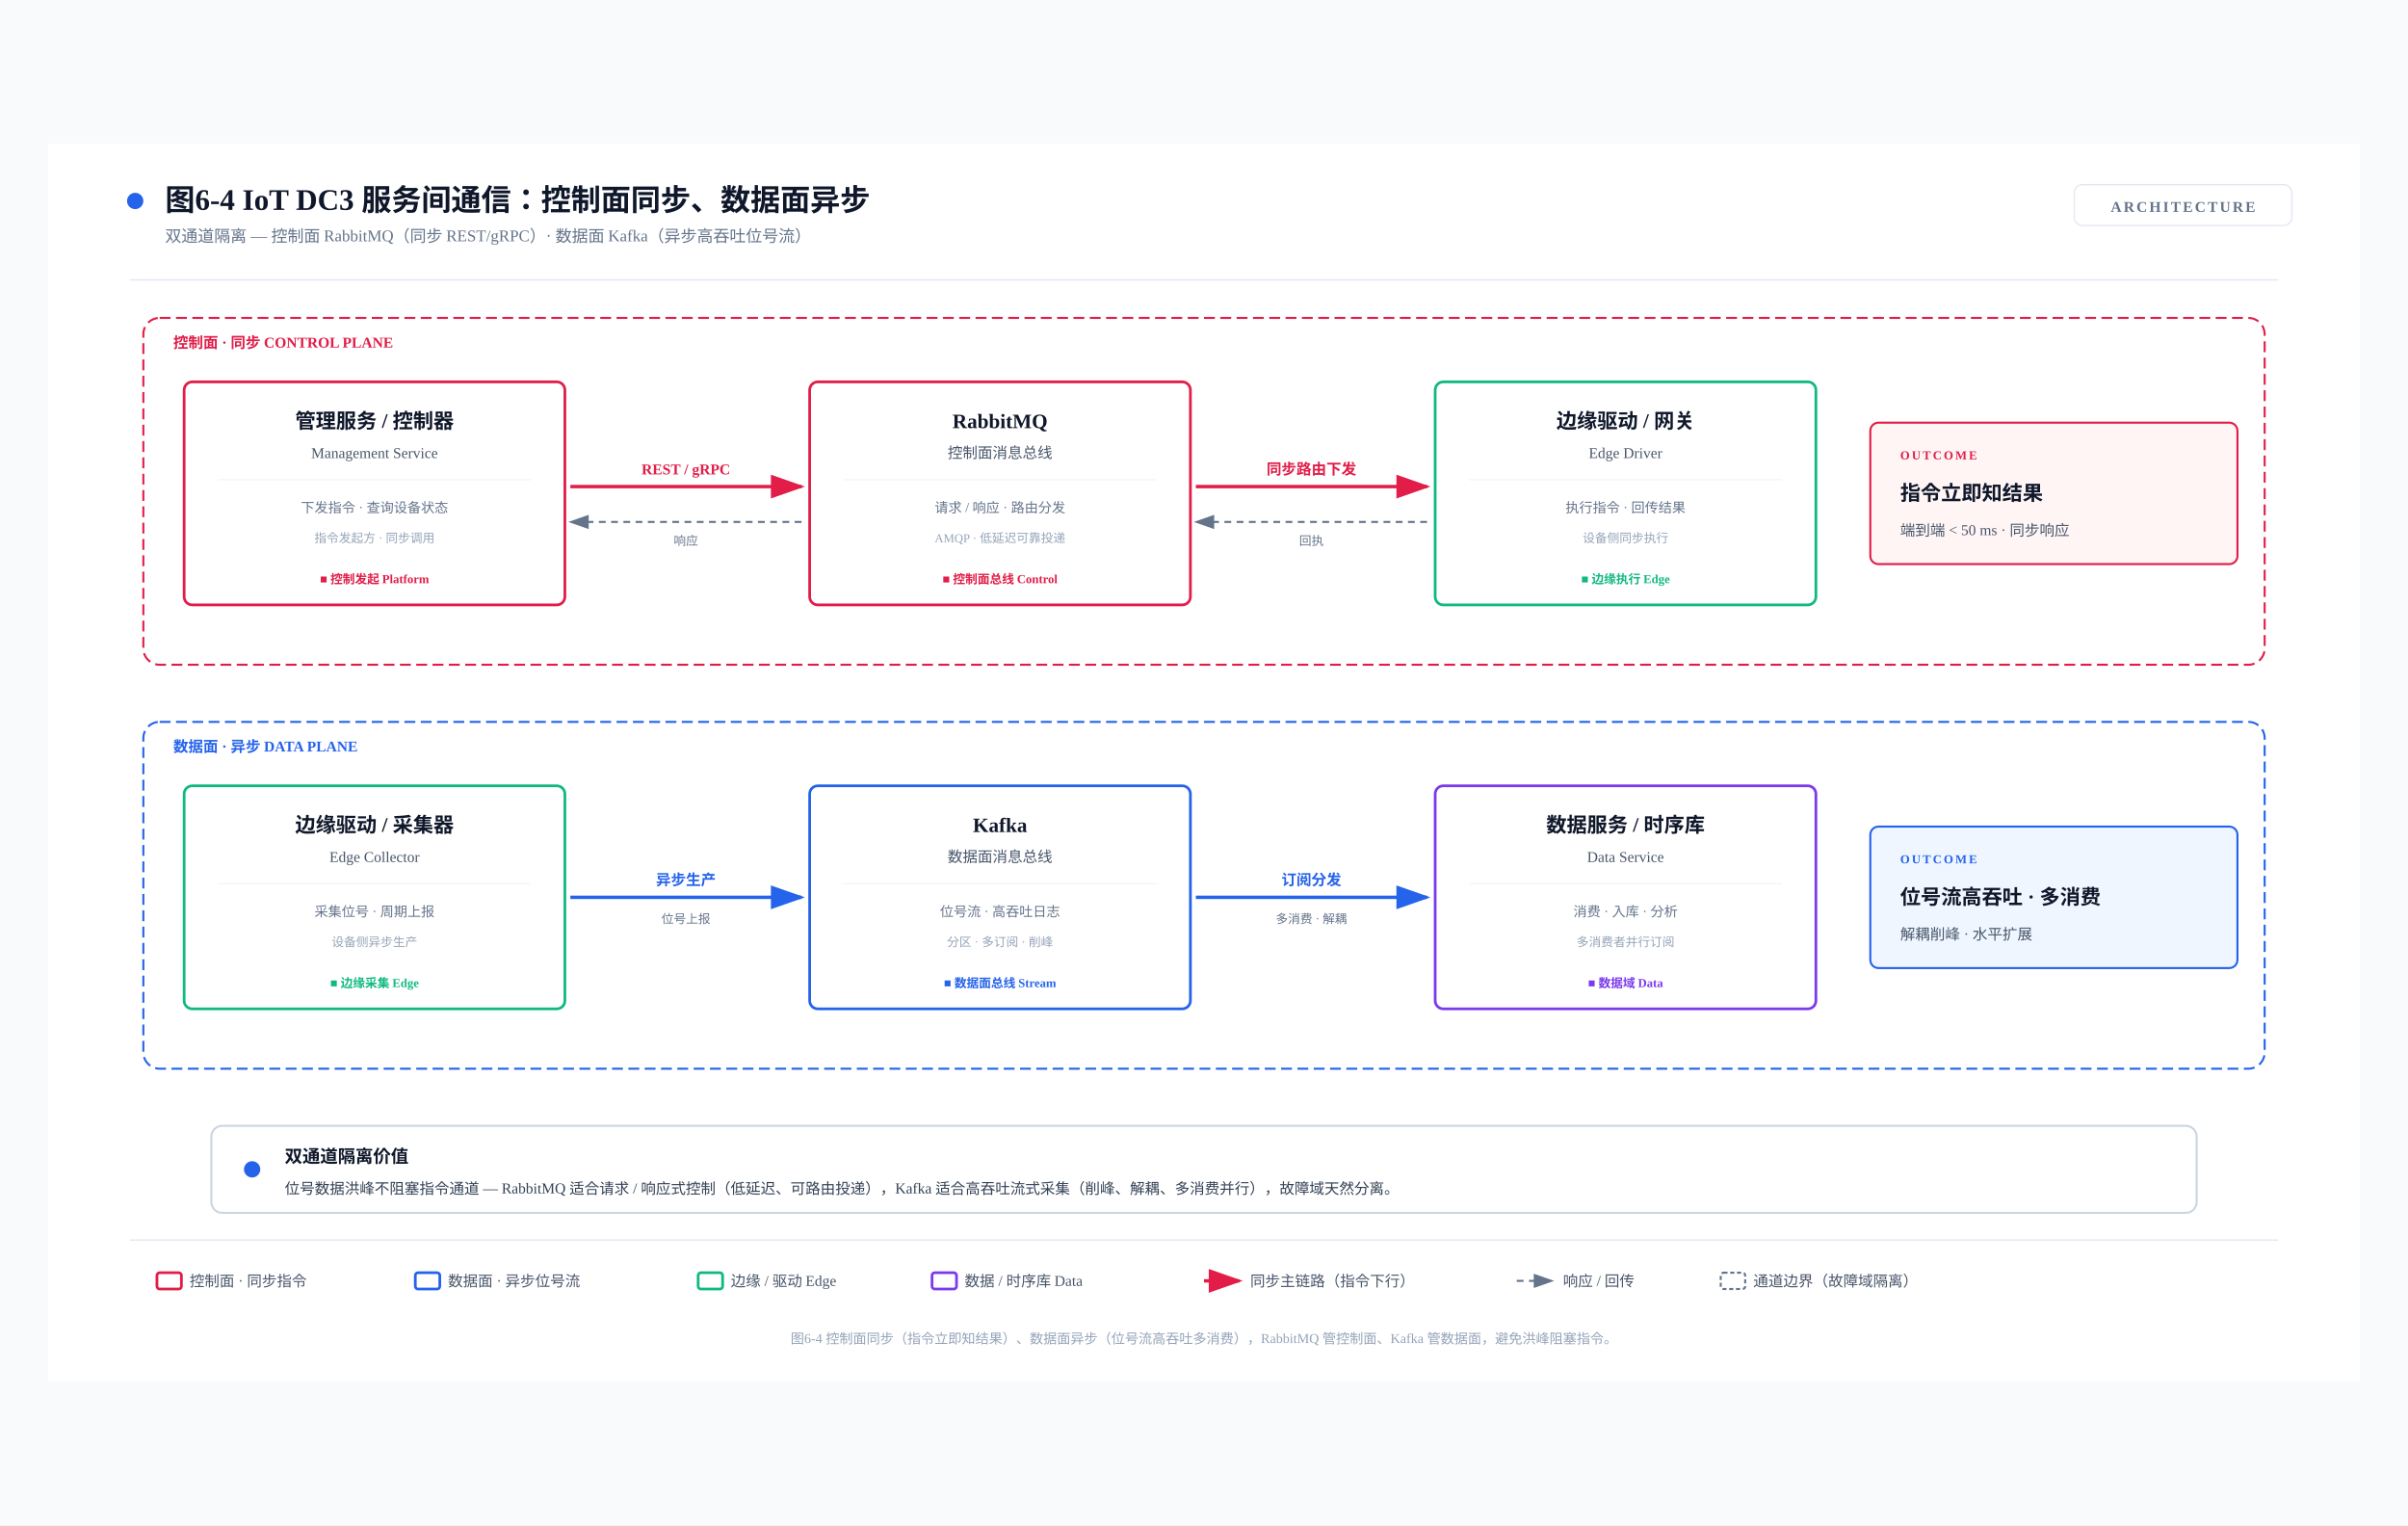
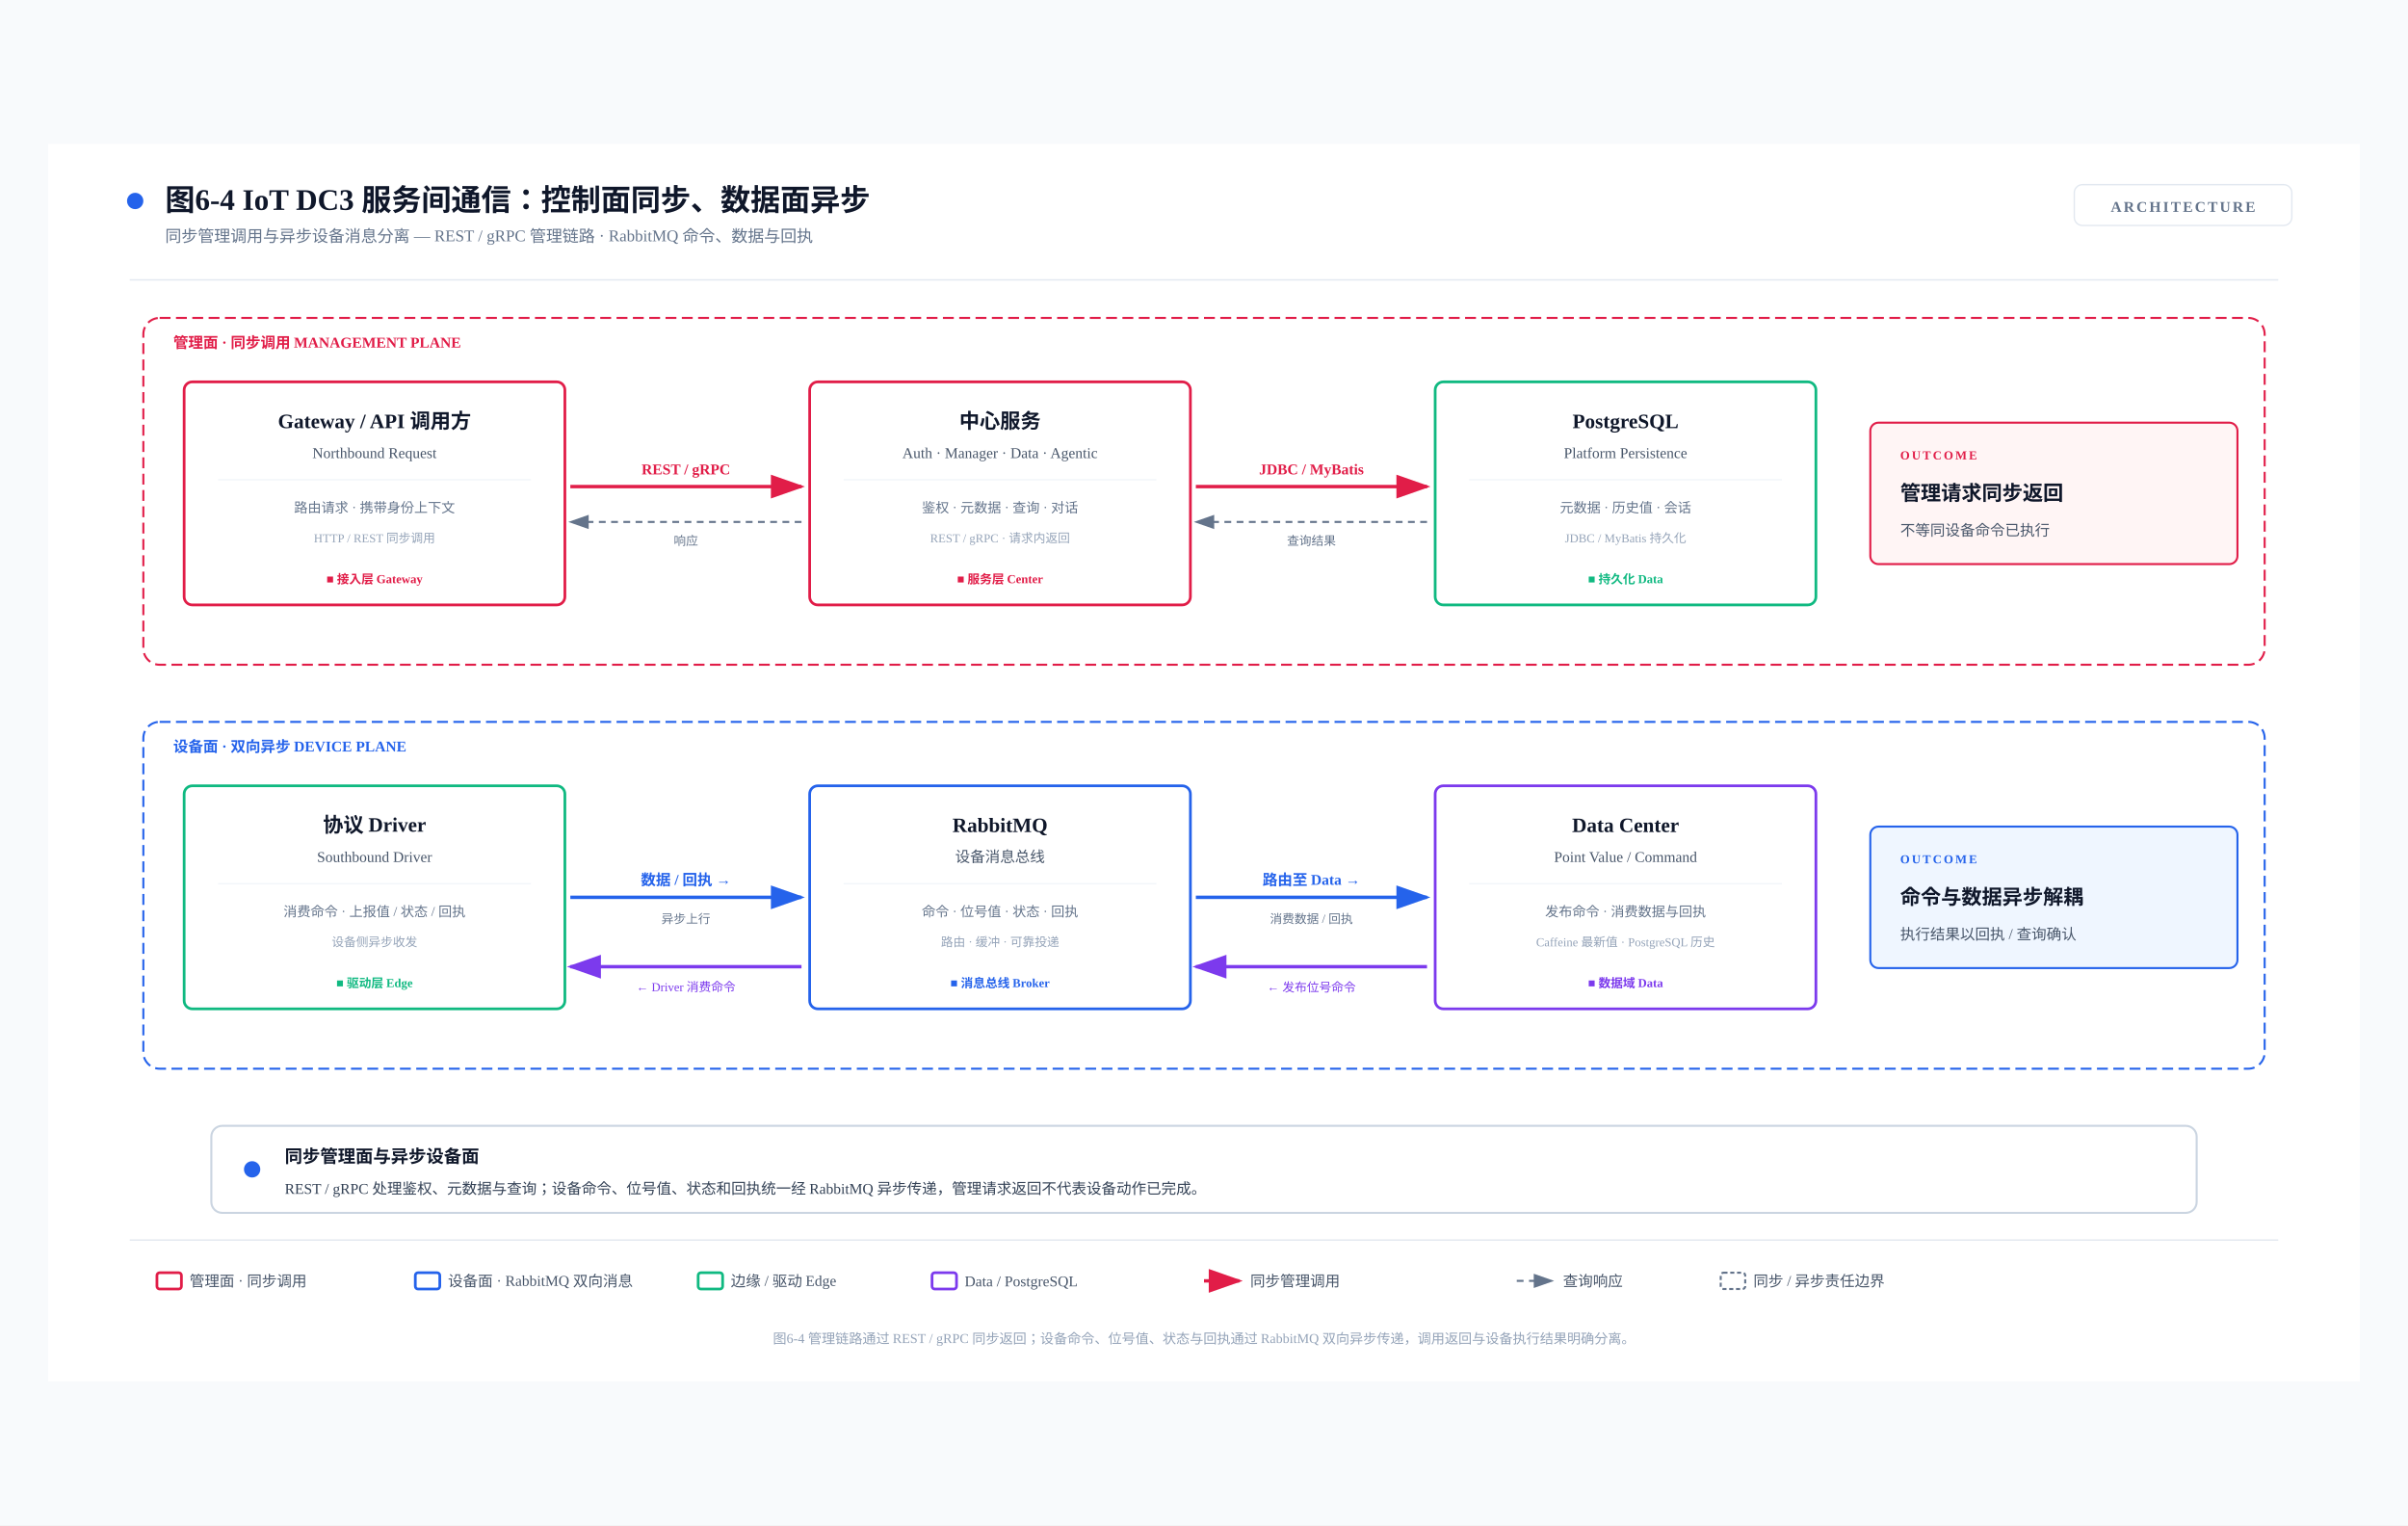
<svg xmlns="http://www.w3.org/2000/svg" width="1200" height="760" viewBox="0 0 1200 760" role="img" aria-labelledby="title desc">
  <rect width="1200" height="760" fill="#F8FAFC" />
  <svg x="24.000" y="71.671" width="1152.000" height="616.659" viewBox="0 0 1700.000 910.000" preserveAspectRatio="xMidYMid meet">
    <rect x="0" y="0" width="1700" height="910" fill="#FFFFFF" />
    <defs>
      <marker id="ah-blue" markerWidth="10" markerHeight="7" refX="9" refY="3.5" orient="auto">
        <polygon points="0 0,10 3.5,0 7" fill="#2563EB" />
      </marker>
      <marker id="ah-gray" markerWidth="10" markerHeight="7" refX="9" refY="3.5" orient="auto">
        <polygon points="0 0,10 3.5,0 7" fill="#64748B" />
      </marker>
      <marker id="ah-green" markerWidth="10" markerHeight="7" refX="9" refY="3.5" orient="auto">
        <polygon points="0 0,10 3.5,0 7" fill="#10B981" />
      </marker>
      <marker id="ah-purple" markerWidth="10" markerHeight="7" refX="9" refY="3.5" orient="auto">
        <polygon points="0 0,10 3.5,0 7" fill="#7C3AED" />
      </marker>
      <marker id="ah-red" markerWidth="10" markerHeight="7" refX="9" refY="3.5" orient="auto">
        <polygon points="0 0,10 3.5,0 7" fill="#E11D48" />
      </marker>
    </defs>
    <circle cx="64" cy="42" r="6" fill="#2563EB" />
    <text x="86" y="49" font-size="22" font-weight="700" fill="#0F172A">图6-4  IoT DC3 服务间通信：控制面同步、数据面异步</text>
-     <text x="86" y="72" font-size="12" fill="#64748B">双通道隔离 — 控制面 RabbitMQ（同步 REST/gRPC）· 数据面 Kafka（异步高吞吐位号流）</text>
+     <text x="86" y="72" font-size="12" fill="#64748B">同步管理调用与异步设备消息分离 — REST / gRPC 管理链路 · RabbitMQ 命令、数据与回执</text>
    <rect x="1490" y="30" width="160" height="30" rx="6" fill="#FFFFFF" stroke="#E2E8F0" />
    <text x="1570" y="50" font-size="11" font-weight="700" fill="#64748B" text-anchor="middle" letter-spacing="1.5">ARCHITECTURE</text>
    <line x1="60" y1="100" x2="1640" y2="100" stroke="#E2E8F0" />
    <rect x="70" y="128" width="1560" height="255" rx="12" fill="none" stroke="#E11D48" stroke-width="1.5" stroke-dasharray="8 4" />
-     <text x="92" y="150" font-size="11" font-weight="700" fill="#E11D48">控制面 · 同步  CONTROL PLANE</text>
+     <text x="92" y="150" font-size="11" font-weight="700" fill="#E11D48">管理面 · 同步调用  MANAGEMENT PLANE</text>
    <rect x="100" y="175" width="280" height="164" rx="6" fill="#FFFFFF" stroke="#E11D48" stroke-width="2" />
-     <text x="240" y="209" font-size="15" font-weight="700" fill="#0F172A" text-anchor="middle">管理服务 / 控制器</text>
-     <text x="240" y="231" font-size="11" fill="#475569" text-anchor="middle">Management Service</text>
+     <text x="240" y="209" font-size="15" font-weight="700" fill="#0F172A" text-anchor="middle">Gateway / API 调用方</text>
+     <text x="240" y="231" font-size="11" fill="#475569" text-anchor="middle">Northbound Request</text>
    <line x1="125" y1="247" x2="355" y2="247" stroke="#F1F5F9" />
-     <text x="240" y="271" font-size="10" fill="#64748B" text-anchor="middle">下发指令 · 查询设备状态</text>
-     <text x="240" y="293" font-size="9" fill="#94A3B8" text-anchor="middle">指令发起方 · 同步调用</text>
-     <text x="240" y="323" font-size="9" font-weight="600" fill="#E11D48" text-anchor="middle">■ 控制发起 Platform</text>
+     <text x="240" y="271" font-size="10" fill="#64748B" text-anchor="middle">路由请求 · 携带身份上下文</text>
+     <text x="240" y="293" font-size="9" fill="#94A3B8" text-anchor="middle">HTTP / REST 同步调用</text>
+     <text x="240" y="323" font-size="9" font-weight="600" fill="#E11D48" text-anchor="middle">■ 接入层 Gateway</text>
    <rect x="560" y="175" width="280" height="164" rx="6" fill="#FFFFFF" stroke="#E11D48" stroke-width="2" />
-     <text x="700" y="209" font-size="15" font-weight="700" fill="#0F172A" text-anchor="middle">RabbitMQ</text>
-     <text x="700" y="231" font-size="11" fill="#475569" text-anchor="middle">控制面消息总线</text>
+     <text x="700" y="209" font-size="15" font-weight="700" fill="#0F172A" text-anchor="middle">中心服务</text>
+     <text x="700" y="231" font-size="11" fill="#475569" text-anchor="middle">Auth · Manager · Data · Agentic</text>
    <line x1="585" y1="247" x2="815" y2="247" stroke="#F1F5F9" />
-     <text x="700" y="271" font-size="10" fill="#64748B" text-anchor="middle">请求 / 响应 · 路由分发</text>
-     <text x="700" y="293" font-size="9" fill="#94A3B8" text-anchor="middle">AMQP · 低延迟可靠投递</text>
-     <text x="700" y="323" font-size="9" font-weight="600" fill="#E11D48" text-anchor="middle">■ 控制面总线 Control</text>
+     <text x="700" y="271" font-size="10" fill="#64748B" text-anchor="middle">鉴权 · 元数据 · 查询 · 对话</text>
+     <text x="700" y="293" font-size="9" fill="#94A3B8" text-anchor="middle">REST / gRPC · 请求内返回</text>
+     <text x="700" y="323" font-size="9" font-weight="600" fill="#E11D48" text-anchor="middle">■ 服务层 Center</text>
    <rect x="1020" y="175" width="280" height="164" rx="6" fill="#FFFFFF" stroke="#10B981" stroke-width="2" />
-     <text x="1160" y="209" font-size="15" font-weight="700" fill="#0F172A" text-anchor="middle">边缘驱动 / 网关</text>
-     <text x="1160" y="231" font-size="11" fill="#475569" text-anchor="middle">Edge Driver</text>
+     <text x="1160" y="209" font-size="15" font-weight="700" fill="#0F172A" text-anchor="middle">PostgreSQL</text>
+     <text x="1160" y="231" font-size="11" fill="#475569" text-anchor="middle">Platform Persistence</text>
    <line x1="1045" y1="247" x2="1275" y2="247" stroke="#F1F5F9" />
-     <text x="1160" y="271" font-size="10" fill="#64748B" text-anchor="middle">执行指令 · 回传结果</text>
-     <text x="1160" y="293" font-size="9" fill="#94A3B8" text-anchor="middle">设备侧同步执行</text>
-     <text x="1160" y="323" font-size="9" font-weight="600" fill="#10B981" text-anchor="middle">■ 边缘执行 Edge</text>
+     <text x="1160" y="271" font-size="10" fill="#64748B" text-anchor="middle">元数据 · 历史值 · 会话</text>
+     <text x="1160" y="293" font-size="9" fill="#94A3B8" text-anchor="middle">JDBC / MyBatis 持久化</text>
+     <text x="1160" y="323" font-size="9" font-weight="600" fill="#10B981" text-anchor="middle">■ 持久化 Data</text>
    <rect x="1340" y="205" width="270" height="104" rx="6" fill="#FFF5F5" stroke="#E11D48" stroke-width="1.5" />
    <text x="1362" y="232" font-size="9" font-weight="700" fill="#E11D48" letter-spacing="1.5">OUTCOME</text>
-     <text x="1362" y="262" font-size="15" font-weight="700" fill="#0F172A">指令立即知结果</text>
-     <text x="1362" y="288" font-size="11" fill="#475569">端到端 &lt; 50 ms · 同步响应</text>
+     <text x="1362" y="262" font-size="15" font-weight="700" fill="#0F172A">管理请求同步返回</text>
+     <text x="1362" y="288" font-size="11" fill="#475569">不等同设备命令已执行</text>
    <line x1="384" y1="252" x2="554" y2="252" stroke="#E11D48" stroke-width="2.5" marker-end="url(#ah-red)" />
    <text x="469" y="243" font-size="11" font-weight="700" fill="#E11D48" text-anchor="middle">REST / gRPC</text>
    <line x1="554" y1="278" x2="384" y2="278" stroke="#64748B" stroke-width="1.5" stroke-dasharray="5 4" marker-end="url(#ah-gray)" />
    <text x="469" y="295" font-size="9" fill="#64748B" text-anchor="middle">响应</text>
    <line x1="844" y1="252" x2="1014" y2="252" stroke="#E11D48" stroke-width="2.5" marker-end="url(#ah-red)" />
-     <text x="929" y="243" font-size="11" font-weight="700" fill="#E11D48" text-anchor="middle">同步路由下发</text>
+     <text x="929" y="243" font-size="11" font-weight="700" fill="#E11D48" text-anchor="middle">JDBC / MyBatis</text>
    <line x1="1014" y1="278" x2="844" y2="278" stroke="#64748B" stroke-width="1.5" stroke-dasharray="5 4" marker-end="url(#ah-gray)" />
-     <text x="929" y="295" font-size="9" fill="#64748B" text-anchor="middle">回执</text>
+     <text x="929" y="295" font-size="9" fill="#64748B" text-anchor="middle">查询结果</text>
    <rect x="70" y="425" width="1560" height="255" rx="12" fill="none" stroke="#2563EB" stroke-width="1.5" stroke-dasharray="8 4" />
-     <text x="92" y="447" font-size="11" font-weight="700" fill="#2563EB">数据面 · 异步  DATA PLANE</text>
+     <text x="92" y="447" font-size="11" font-weight="700" fill="#2563EB">设备面 · 双向异步  DEVICE PLANE</text>
    <rect x="100" y="472" width="280" height="164" rx="6" fill="#FFFFFF" stroke="#10B981" stroke-width="2" />
-     <text x="240" y="506" font-size="15" font-weight="700" fill="#0F172A" text-anchor="middle">边缘驱动 / 采集器</text>
-     <text x="240" y="528" font-size="11" fill="#475569" text-anchor="middle">Edge Collector</text>
+     <text x="240" y="506" font-size="15" font-weight="700" fill="#0F172A" text-anchor="middle">协议 Driver</text>
+     <text x="240" y="528" font-size="11" fill="#475569" text-anchor="middle">Southbound Driver</text>
    <line x1="125" y1="544" x2="355" y2="544" stroke="#F1F5F9" />
-     <text x="240" y="568" font-size="10" fill="#64748B" text-anchor="middle">采集位号 · 周期上报</text>
-     <text x="240" y="590" font-size="9" fill="#94A3B8" text-anchor="middle">设备侧异步生产</text>
-     <text x="240" y="620" font-size="9" font-weight="600" fill="#10B981" text-anchor="middle">■ 边缘采集 Edge</text>
+     <text x="240" y="568" font-size="10" fill="#64748B" text-anchor="middle">消费命令 · 上报值 / 状态 / 回执</text>
+     <text x="240" y="590" font-size="9" fill="#94A3B8" text-anchor="middle">设备侧异步收发</text>
+     <text x="240" y="620" font-size="9" font-weight="600" fill="#10B981" text-anchor="middle">■ 驱动层 Edge</text>
    <rect x="560" y="472" width="280" height="164" rx="6" fill="#FFFFFF" stroke="#2563EB" stroke-width="2" />
-     <text x="700" y="506" font-size="15" font-weight="700" fill="#0F172A" text-anchor="middle">Kafka</text>
-     <text x="700" y="528" font-size="11" fill="#475569" text-anchor="middle">数据面消息总线</text>
+     <text x="700" y="506" font-size="15" font-weight="700" fill="#0F172A" text-anchor="middle">RabbitMQ</text>
+     <text x="700" y="528" font-size="11" fill="#475569" text-anchor="middle">设备消息总线</text>
    <line x1="585" y1="544" x2="815" y2="544" stroke="#F1F5F9" />
-     <text x="700" y="568" font-size="10" fill="#64748B" text-anchor="middle">位号流 · 高吞吐日志</text>
-     <text x="700" y="590" font-size="9" fill="#94A3B8" text-anchor="middle">分区 · 多订阅 · 削峰</text>
-     <text x="700" y="620" font-size="9" font-weight="600" fill="#2563EB" text-anchor="middle">■ 数据面总线 Stream</text>
+     <text x="700" y="568" font-size="10" fill="#64748B" text-anchor="middle">命令 · 位号值 · 状态 · 回执</text>
+     <text x="700" y="590" font-size="9" fill="#94A3B8" text-anchor="middle">路由 · 缓冲 · 可靠投递</text>
+     <text x="700" y="620" font-size="9" font-weight="600" fill="#2563EB" text-anchor="middle">■ 消息总线 Broker</text>
    <rect x="1020" y="472" width="280" height="164" rx="6" fill="#FFFFFF" stroke="#7C3AED" stroke-width="2" />
-     <text x="1160" y="506" font-size="15" font-weight="700" fill="#0F172A" text-anchor="middle">数据服务 / 时序库</text>
-     <text x="1160" y="528" font-size="11" fill="#475569" text-anchor="middle">Data Service</text>
+     <text x="1160" y="506" font-size="15" font-weight="700" fill="#0F172A" text-anchor="middle">Data Center</text>
+     <text x="1160" y="528" font-size="11" fill="#475569" text-anchor="middle">Point Value / Command</text>
    <line x1="1045" y1="544" x2="1275" y2="544" stroke="#F1F5F9" />
-     <text x="1160" y="568" font-size="10" fill="#64748B" text-anchor="middle">消费 · 入库 · 分析</text>
-     <text x="1160" y="590" font-size="9" fill="#94A3B8" text-anchor="middle">多消费者并行订阅</text>
+     <text x="1160" y="568" font-size="10" fill="#64748B" text-anchor="middle">发布命令 · 消费数据与回执</text>
+     <text x="1160" y="590" font-size="9" fill="#94A3B8" text-anchor="middle">Caffeine 最新值 · PostgreSQL 历史</text>
    <text x="1160" y="620" font-size="9" font-weight="600" fill="#7C3AED" text-anchor="middle">■ 数据域 Data</text>
    <rect x="1340" y="502" width="270" height="104" rx="6" fill="#EFF6FF" stroke="#2563EB" stroke-width="1.5" />
    <text x="1362" y="529" font-size="9" font-weight="700" fill="#2563EB" letter-spacing="1.5">OUTCOME</text>
-     <text x="1362" y="559" font-size="15" font-weight="700" fill="#0F172A">位号流高吞吐 · 多消费</text>
-     <text x="1362" y="585" font-size="11" fill="#475569">解耦削峰 · 水平扩展</text>
+     <text x="1362" y="559" font-size="15" font-weight="700" fill="#0F172A">命令与数据异步解耦</text>
+     <text x="1362" y="585" font-size="11" fill="#475569">执行结果以回执 / 查询确认</text>
    <line x1="384" y1="554" x2="554" y2="554" stroke="#2563EB" stroke-width="2.5" marker-end="url(#ah-blue)" />
-     <text x="469" y="545" font-size="11" font-weight="700" fill="#2563EB" text-anchor="middle">异步生产</text>
-     <text x="469" y="573" font-size="9" fill="#64748B" text-anchor="middle">位号上报</text>
+     <text x="469" y="545" font-size="11" font-weight="700" fill="#2563EB" text-anchor="middle">数据 / 回执 →</text>
+     <text x="469" y="573" font-size="9" fill="#64748B" text-anchor="middle">异步上行</text>
    <line x1="844" y1="554" x2="1014" y2="554" stroke="#2563EB" stroke-width="2.5" marker-end="url(#ah-blue)" />
-     <text x="929" y="545" font-size="11" font-weight="700" fill="#2563EB" text-anchor="middle">订阅分发</text>
-     <text x="929" y="573" font-size="9" fill="#64748B" text-anchor="middle">多消费 · 解耦</text>
+     <text x="929" y="545" font-size="11" font-weight="700" fill="#2563EB" text-anchor="middle">路由至 Data →</text>
+     <text x="929" y="573" font-size="9" fill="#64748B" text-anchor="middle">消费数据 / 回执</text>
+     <line x1="1014" y1="605" x2="844" y2="605" stroke="#7C3AED" stroke-width="2.5" marker-end="url(#ah-purple)" />
+     <text x="929" y="623" font-size="9" fill="#7C3AED" text-anchor="middle">← 发布位号命令</text>
+     <line x1="554" y1="605" x2="384" y2="605" stroke="#7C3AED" stroke-width="2.5" marker-end="url(#ah-purple)" />
+     <text x="469" y="623" font-size="9" fill="#7C3AED" text-anchor="middle">← Driver 消费命令</text>
    <rect x="120" y="722" width="1460" height="64" rx="8" fill="#FFFFFF" stroke="#CBD5E1" stroke-width="1.5" />
    <circle cx="150" cy="754" r="6" fill="#2563EB" />
-     <text x="174" y="749" font-size="13" font-weight="700" fill="#0F172A">双通道隔离价值</text>
-     <text x="174" y="772" font-size="11" fill="#334155">位号数据洪峰不阻塞指令通道 — RabbitMQ 适合请求 / 响应式控制（低延迟、可路由投递），Kafka 适合高吞吐流式采集（削峰、解耦、多消费并行），故障域天然分离。</text>
+     <text x="174" y="749" font-size="13" font-weight="700" fill="#0F172A">同步管理面与异步设备面</text>
+     <text x="174" y="772" font-size="11" fill="#334155">REST / gRPC 处理鉴权、元数据与查询；设备命令、位号值、状态和回执统一经 RabbitMQ 异步传递，管理请求返回不代表设备动作已完成。</text>
    <line x1="60" y1="806" x2="1640" y2="806" stroke="#E2E8F0" />
    <rect x="80" y="830" width="18" height="12" rx="2" fill="#FFFFFF" stroke="#E11D48" stroke-width="2" />
-     <text x="104" y="840" font-size="11" fill="#475569">控制面 · 同步指令</text>
+     <text x="104" y="840" font-size="11" fill="#475569">管理面 · 同步调用</text>
    <rect x="270" y="830" width="18" height="12" rx="2" fill="#FFFFFF" stroke="#2563EB" stroke-width="2" />
-     <text x="294" y="840" font-size="11" fill="#475569">数据面 · 异步位号流</text>
+     <text x="294" y="840" font-size="11" fill="#475569">设备面 · RabbitMQ 双向消息</text>
    <rect x="478" y="830" width="18" height="12" rx="2" fill="#FFFFFF" stroke="#10B981" stroke-width="2" />
    <text x="502" y="840" font-size="11" fill="#475569">边缘 / 驱动 Edge</text>
    <rect x="650" y="830" width="18" height="12" rx="2" fill="#FFFFFF" stroke="#7C3AED" stroke-width="2" />
-     <text x="674" y="840" font-size="11" fill="#475569">数据 / 时序库 Data</text>
+     <text x="674" y="840" font-size="11" fill="#475569">Data / PostgreSQL</text>
    <line x1="850" y1="836" x2="876" y2="836" stroke="#E11D48" stroke-width="2.5" marker-end="url(#ah-red)" />
-     <text x="884" y="840" font-size="11" fill="#475569">同步主链路（指令下行）</text>
+     <text x="884" y="840" font-size="11" fill="#475569">同步管理调用</text>
    <line x1="1080" y1="836" x2="1106" y2="836" stroke="#64748B" stroke-width="1.5" stroke-dasharray="5 4" marker-end="url(#ah-gray)" />
-     <text x="1114" y="840" font-size="11" fill="#475569">响应 / 回传</text>
+     <text x="1114" y="840" font-size="11" fill="#475569">查询响应</text>
    <rect x="1230" y="830" width="18" height="12" rx="2" fill="none" stroke="#64748B" stroke-width="1.5" stroke-dasharray="3 2" />
-     <text x="1254" y="840" font-size="11" fill="#475569">通道边界（故障域隔离）</text>
-     <text x="850" y="882" font-size="10" fill="#94A3B8" text-anchor="middle">图6-4  控制面同步（指令立即知结果）、数据面异步（位号流高吞吐多消费），RabbitMQ 管控制面、Kafka 管数据面，避免洪峰阻塞指令。</text>
+     <text x="1254" y="840" font-size="11" fill="#475569">同步 / 异步责任边界</text>
+     <text x="850" y="882" font-size="10" fill="#94A3B8" text-anchor="middle">图6-4  管理链路通过 REST / gRPC 同步返回；设备命令、位号值、状态与回执通过 RabbitMQ 双向异步传递，调用返回与设备执行结果明确分离。</text>
  </svg>
</svg>
